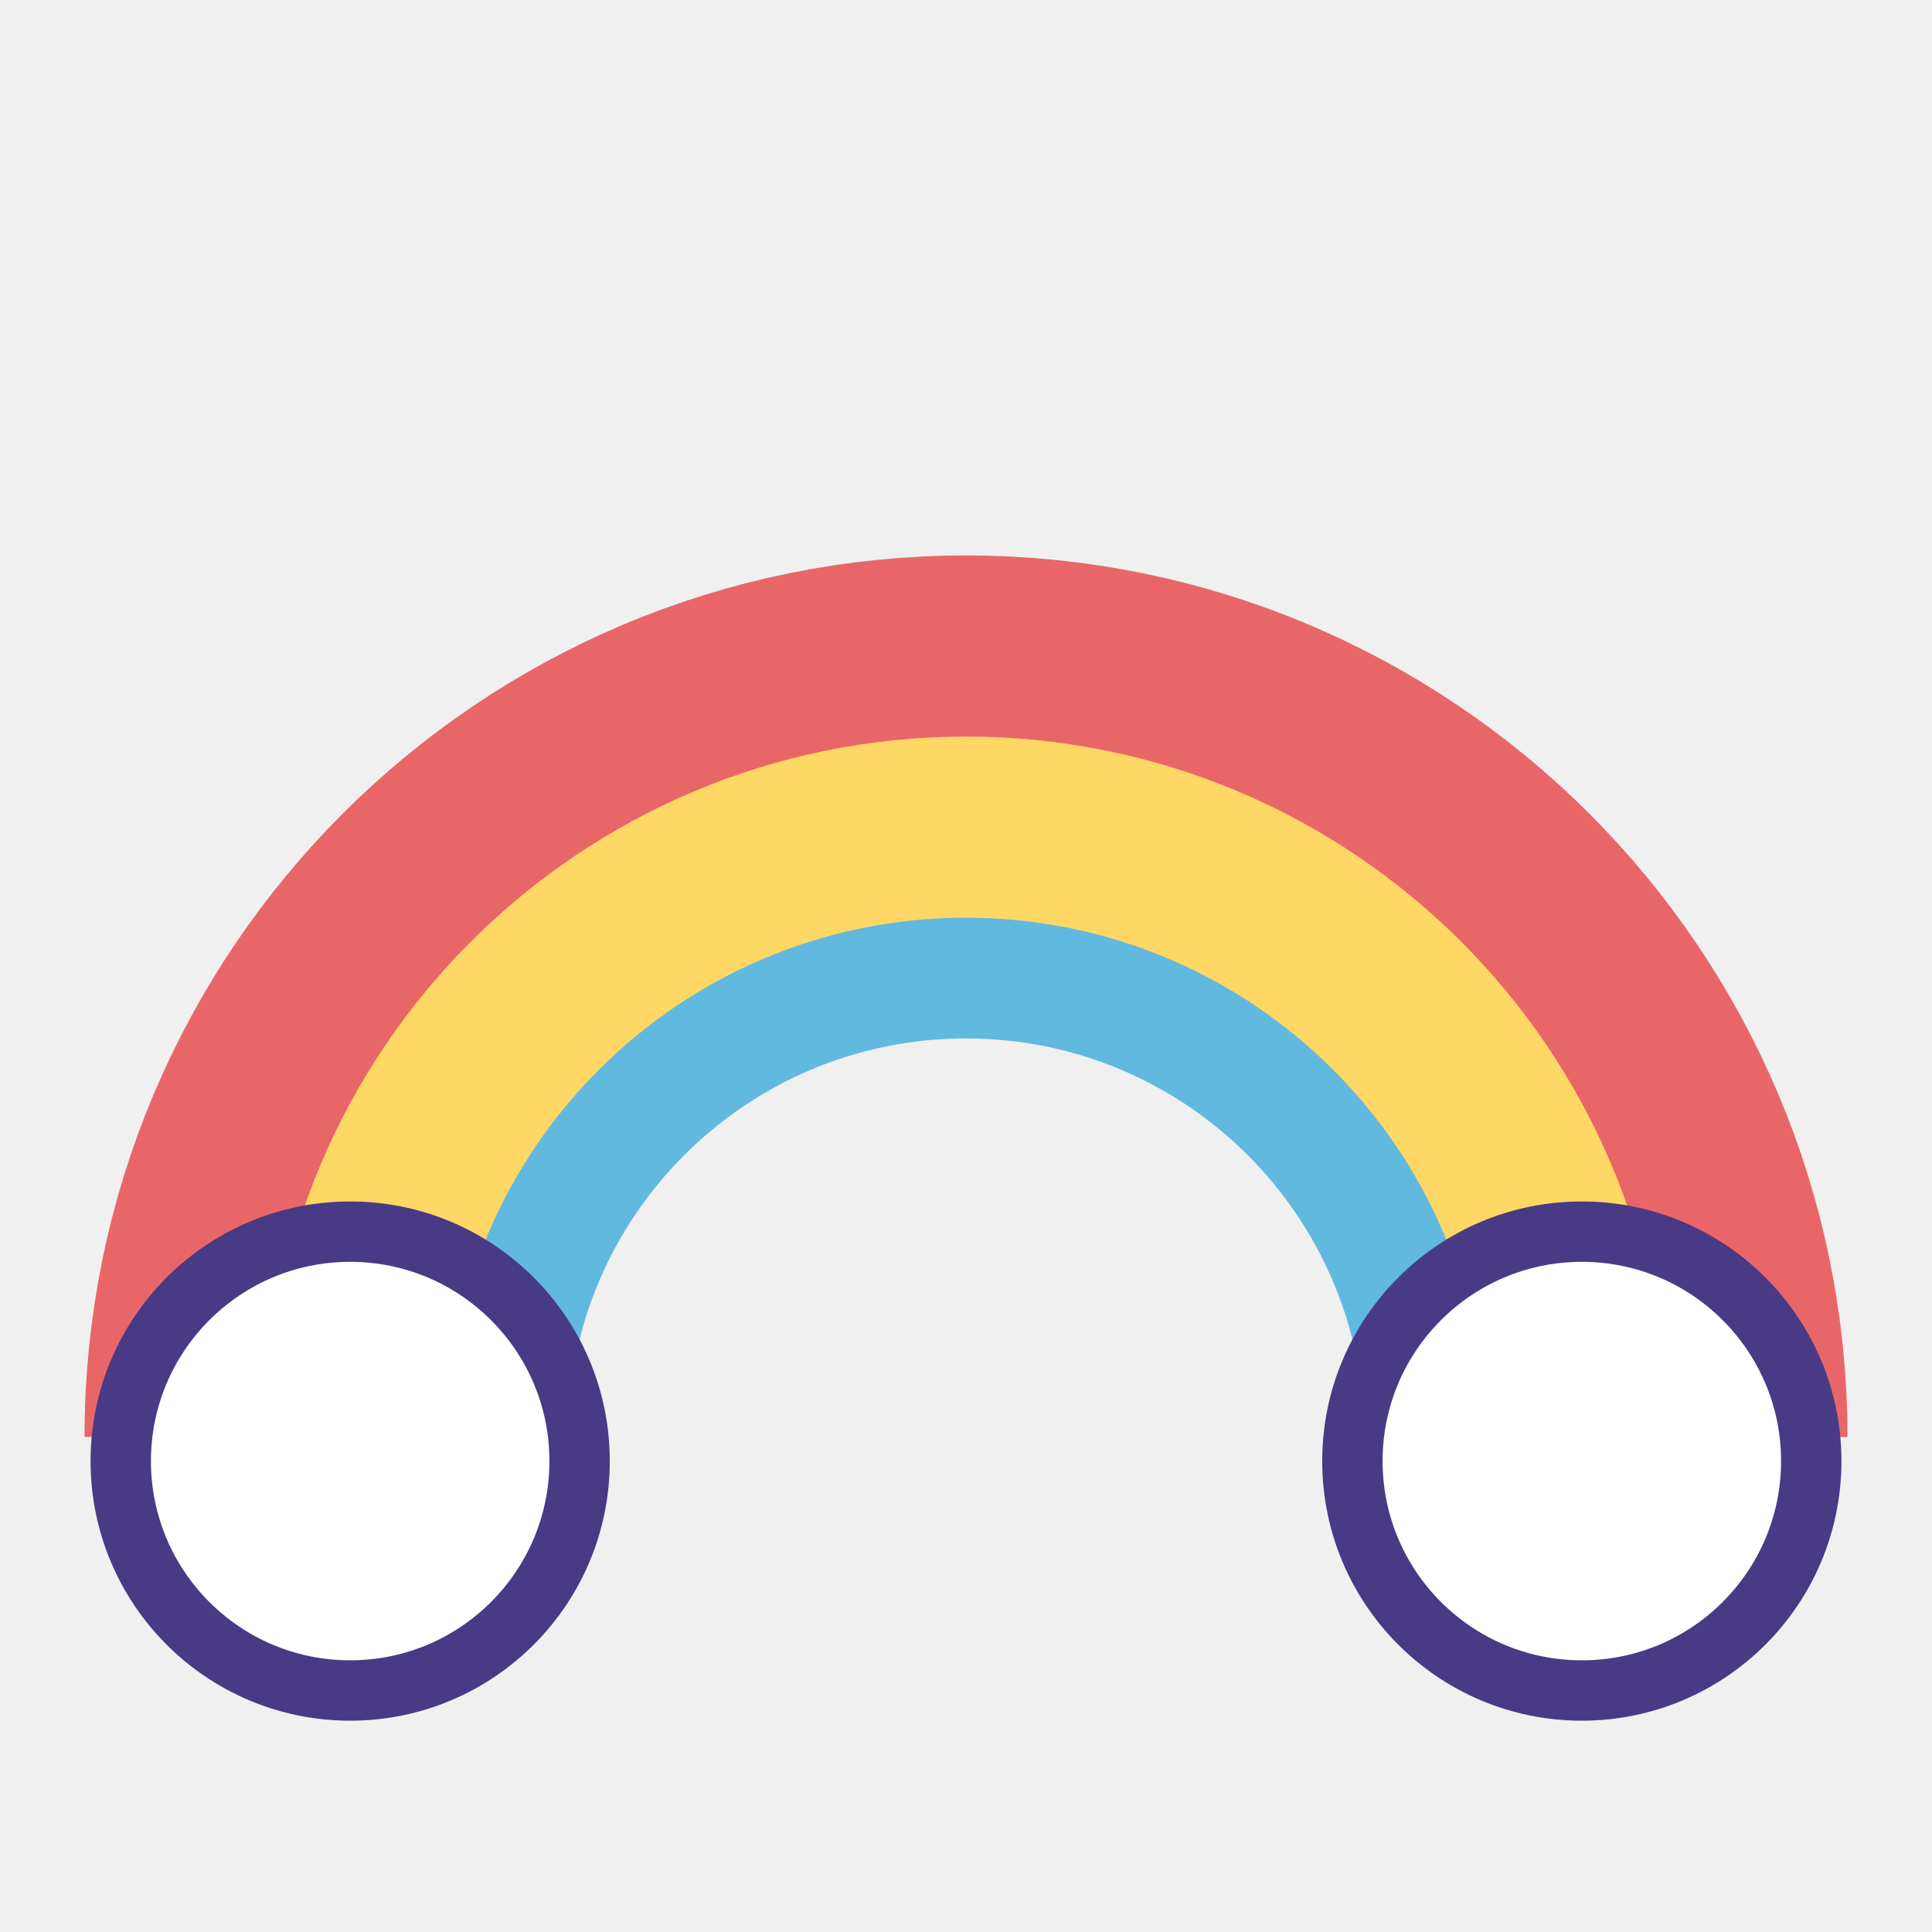
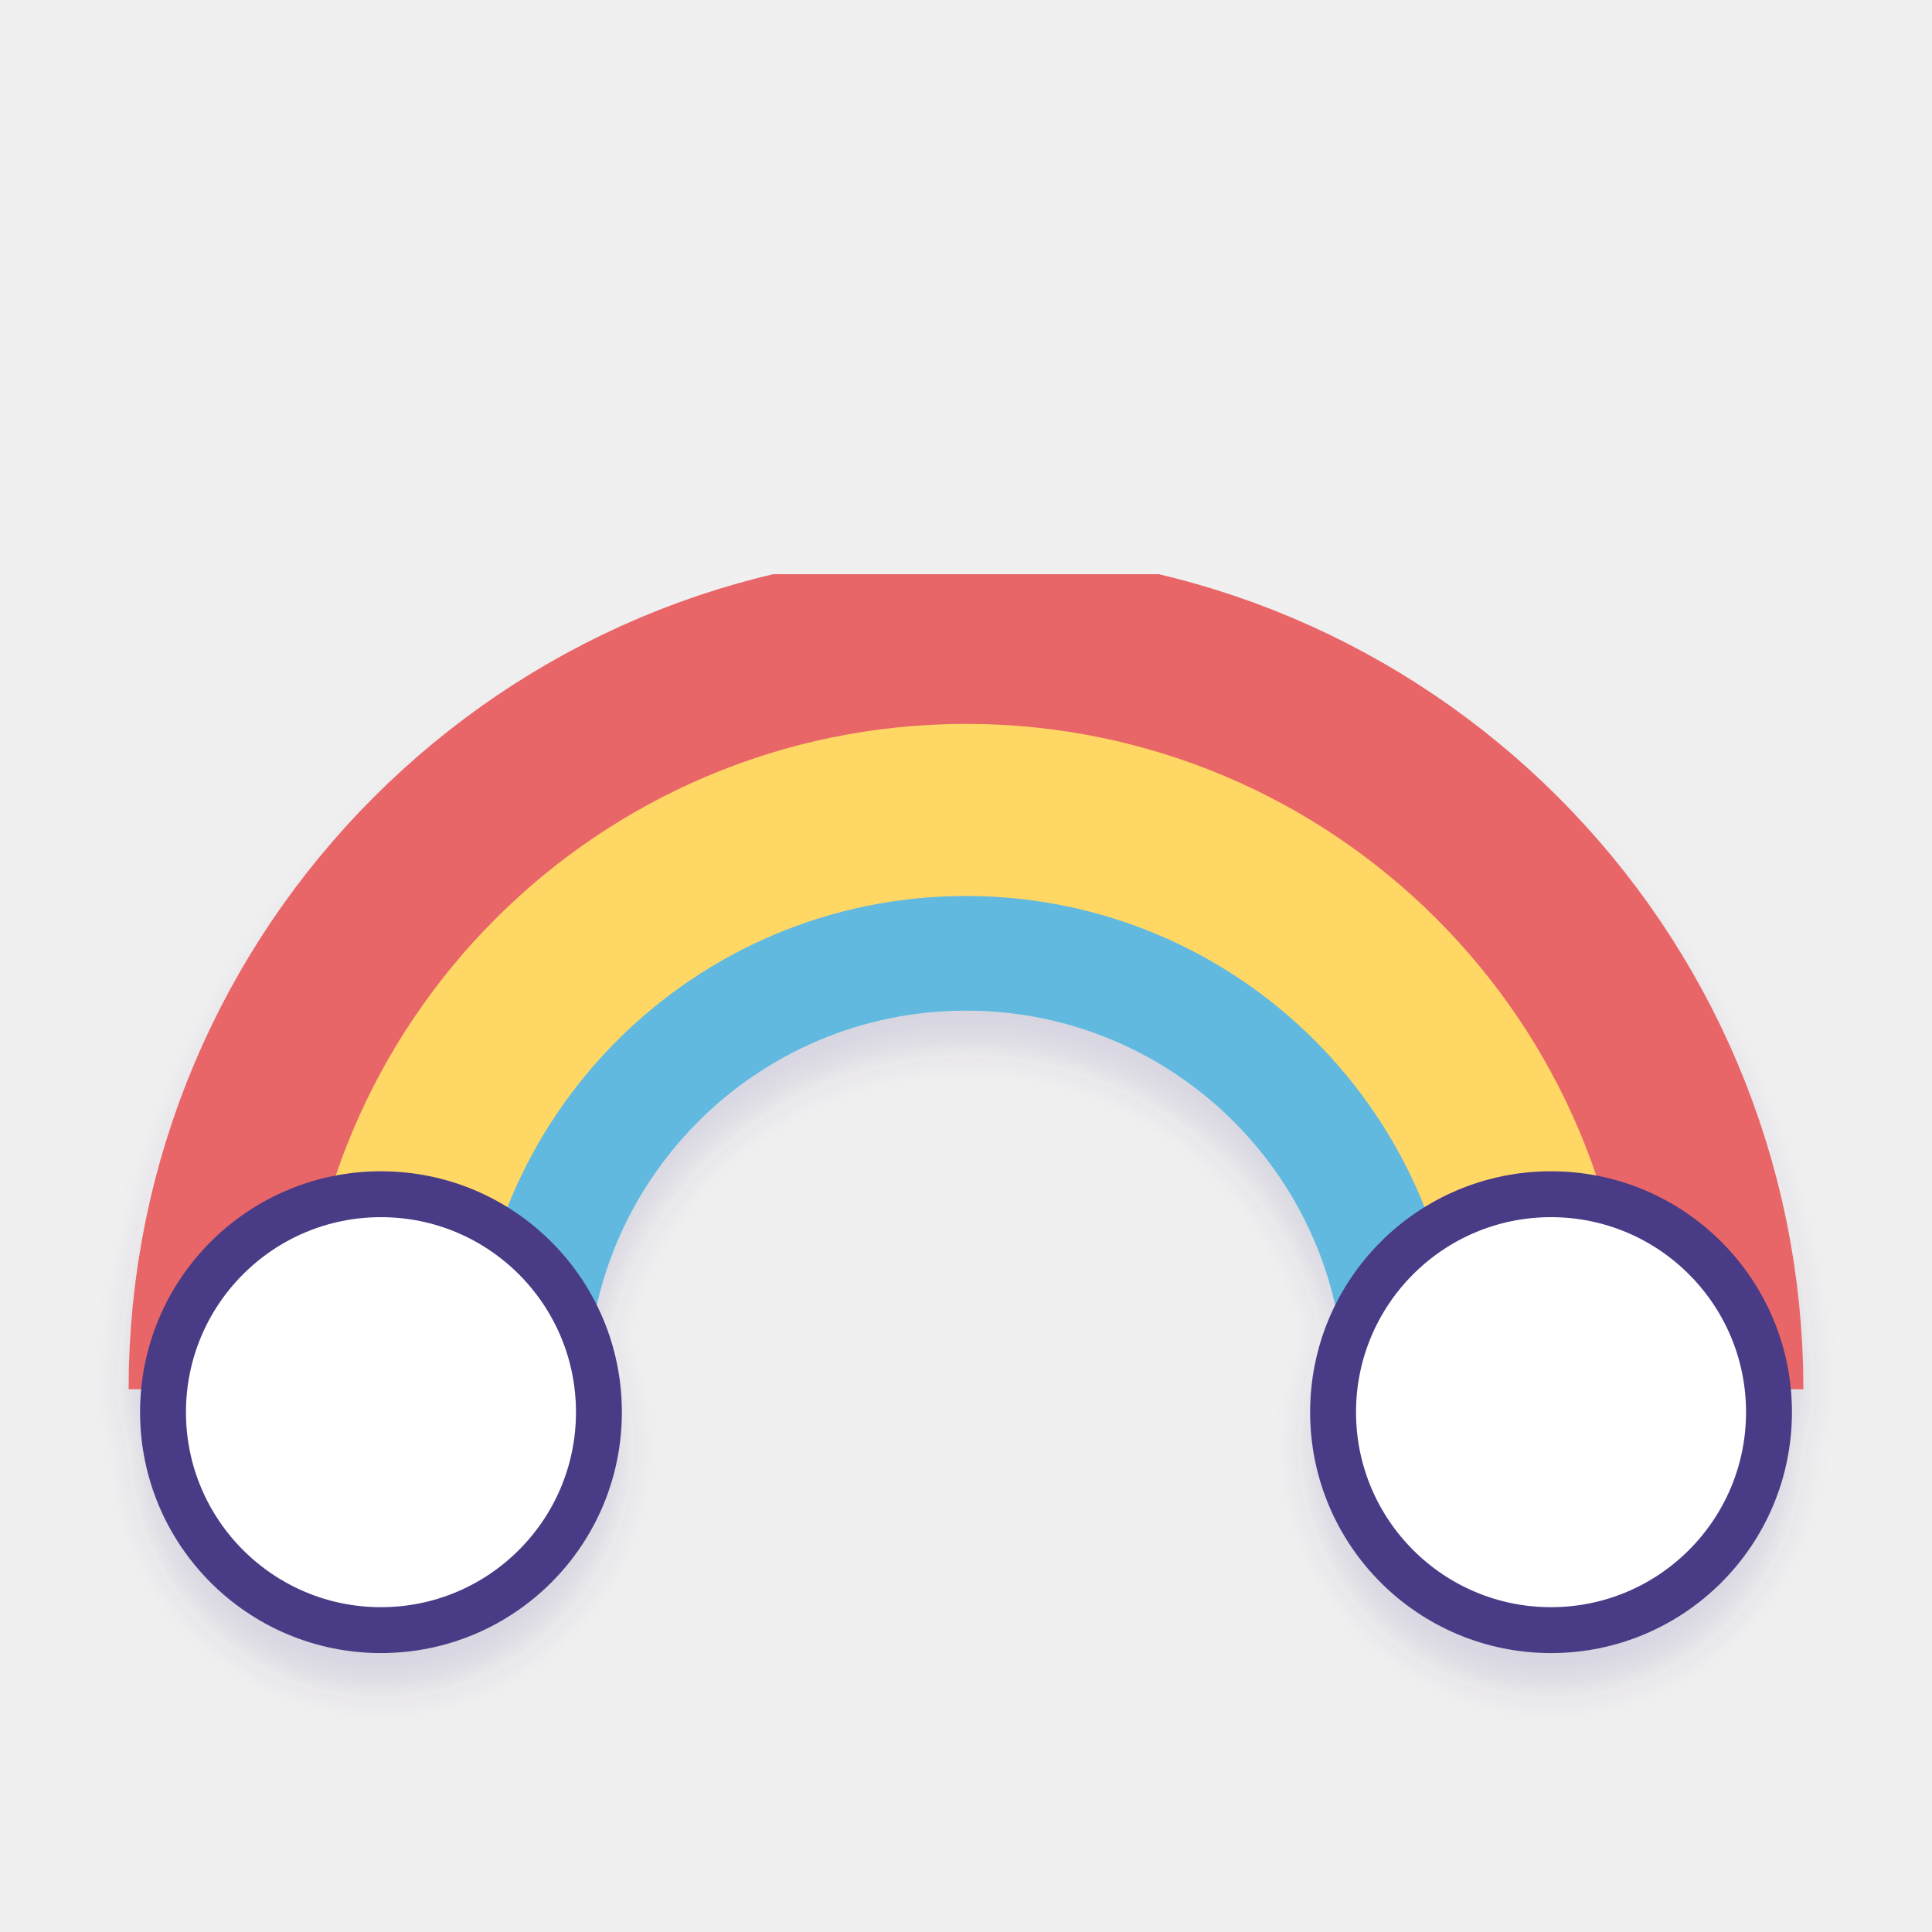
- <svg xmlns="http://www.w3.org/2000/svg" viewBox="0 0 160 160" role="img">
-   <path d="M21 119a59 59 0 0 1 118 0" fill="none" stroke="#e96668" stroke-width="28" />
-   <path d="M31 119a49 49 0 0 1 98 0" fill="none" stroke="#ffd765" stroke-width="18" />
-   <path d="M42 119a38 38 0 0 1 76 0" fill="none" stroke="#62b9df" stroke-width="10" />
-   <circle cx="29" cy="121" r="19" fill="#fff" stroke="#493a85" stroke-width="5" stroke-linecap="round" stroke-linejoin="round" />
-   <circle cx="131" cy="121" r="19" fill="#fff" stroke="#493a85" stroke-width="5" stroke-linecap="round" stroke-linejoin="round" />
+ <svg xmlns="http://www.w3.org/2000/svg" viewBox="0 0 160 160" role="img" data-art-direction="soft-toy">
+   <defs>
+     <filter id="soft-shadow" x="-15%" y="-15%" width="130%" height="140%" color-interpolation-filters="sRGB">
+       <feDropShadow dx="0" dy="3" stdDeviation="1.6" flood-color="#493a85" flood-opacity=".16" />
+     </filter>
+   </defs>
+   <g transform="translate(4 2) scale(.95)" filter="url(#soft-shadow)">
+     <path d="M21 119a59 59 0 0 1 118 0" fill="none" stroke="#e96668" stroke-width="28" />
+     <path d="M31 119a49 49 0 0 1 98 0" fill="none" stroke="#ffd765" stroke-width="18" />
+     <path d="M42 119a38 38 0 0 1 76 0" fill="none" stroke="#62b9df" stroke-width="10" />
+     <circle cx="29" cy="121" r="19" fill="#fff" stroke="#493a85" stroke-width="4" stroke-linecap="round" stroke-linejoin="round" />
+     <circle cx="131" cy="121" r="19" fill="#fff" stroke="#493a85" stroke-width="4" stroke-linecap="round" stroke-linejoin="round" />
+   </g>
</svg>
